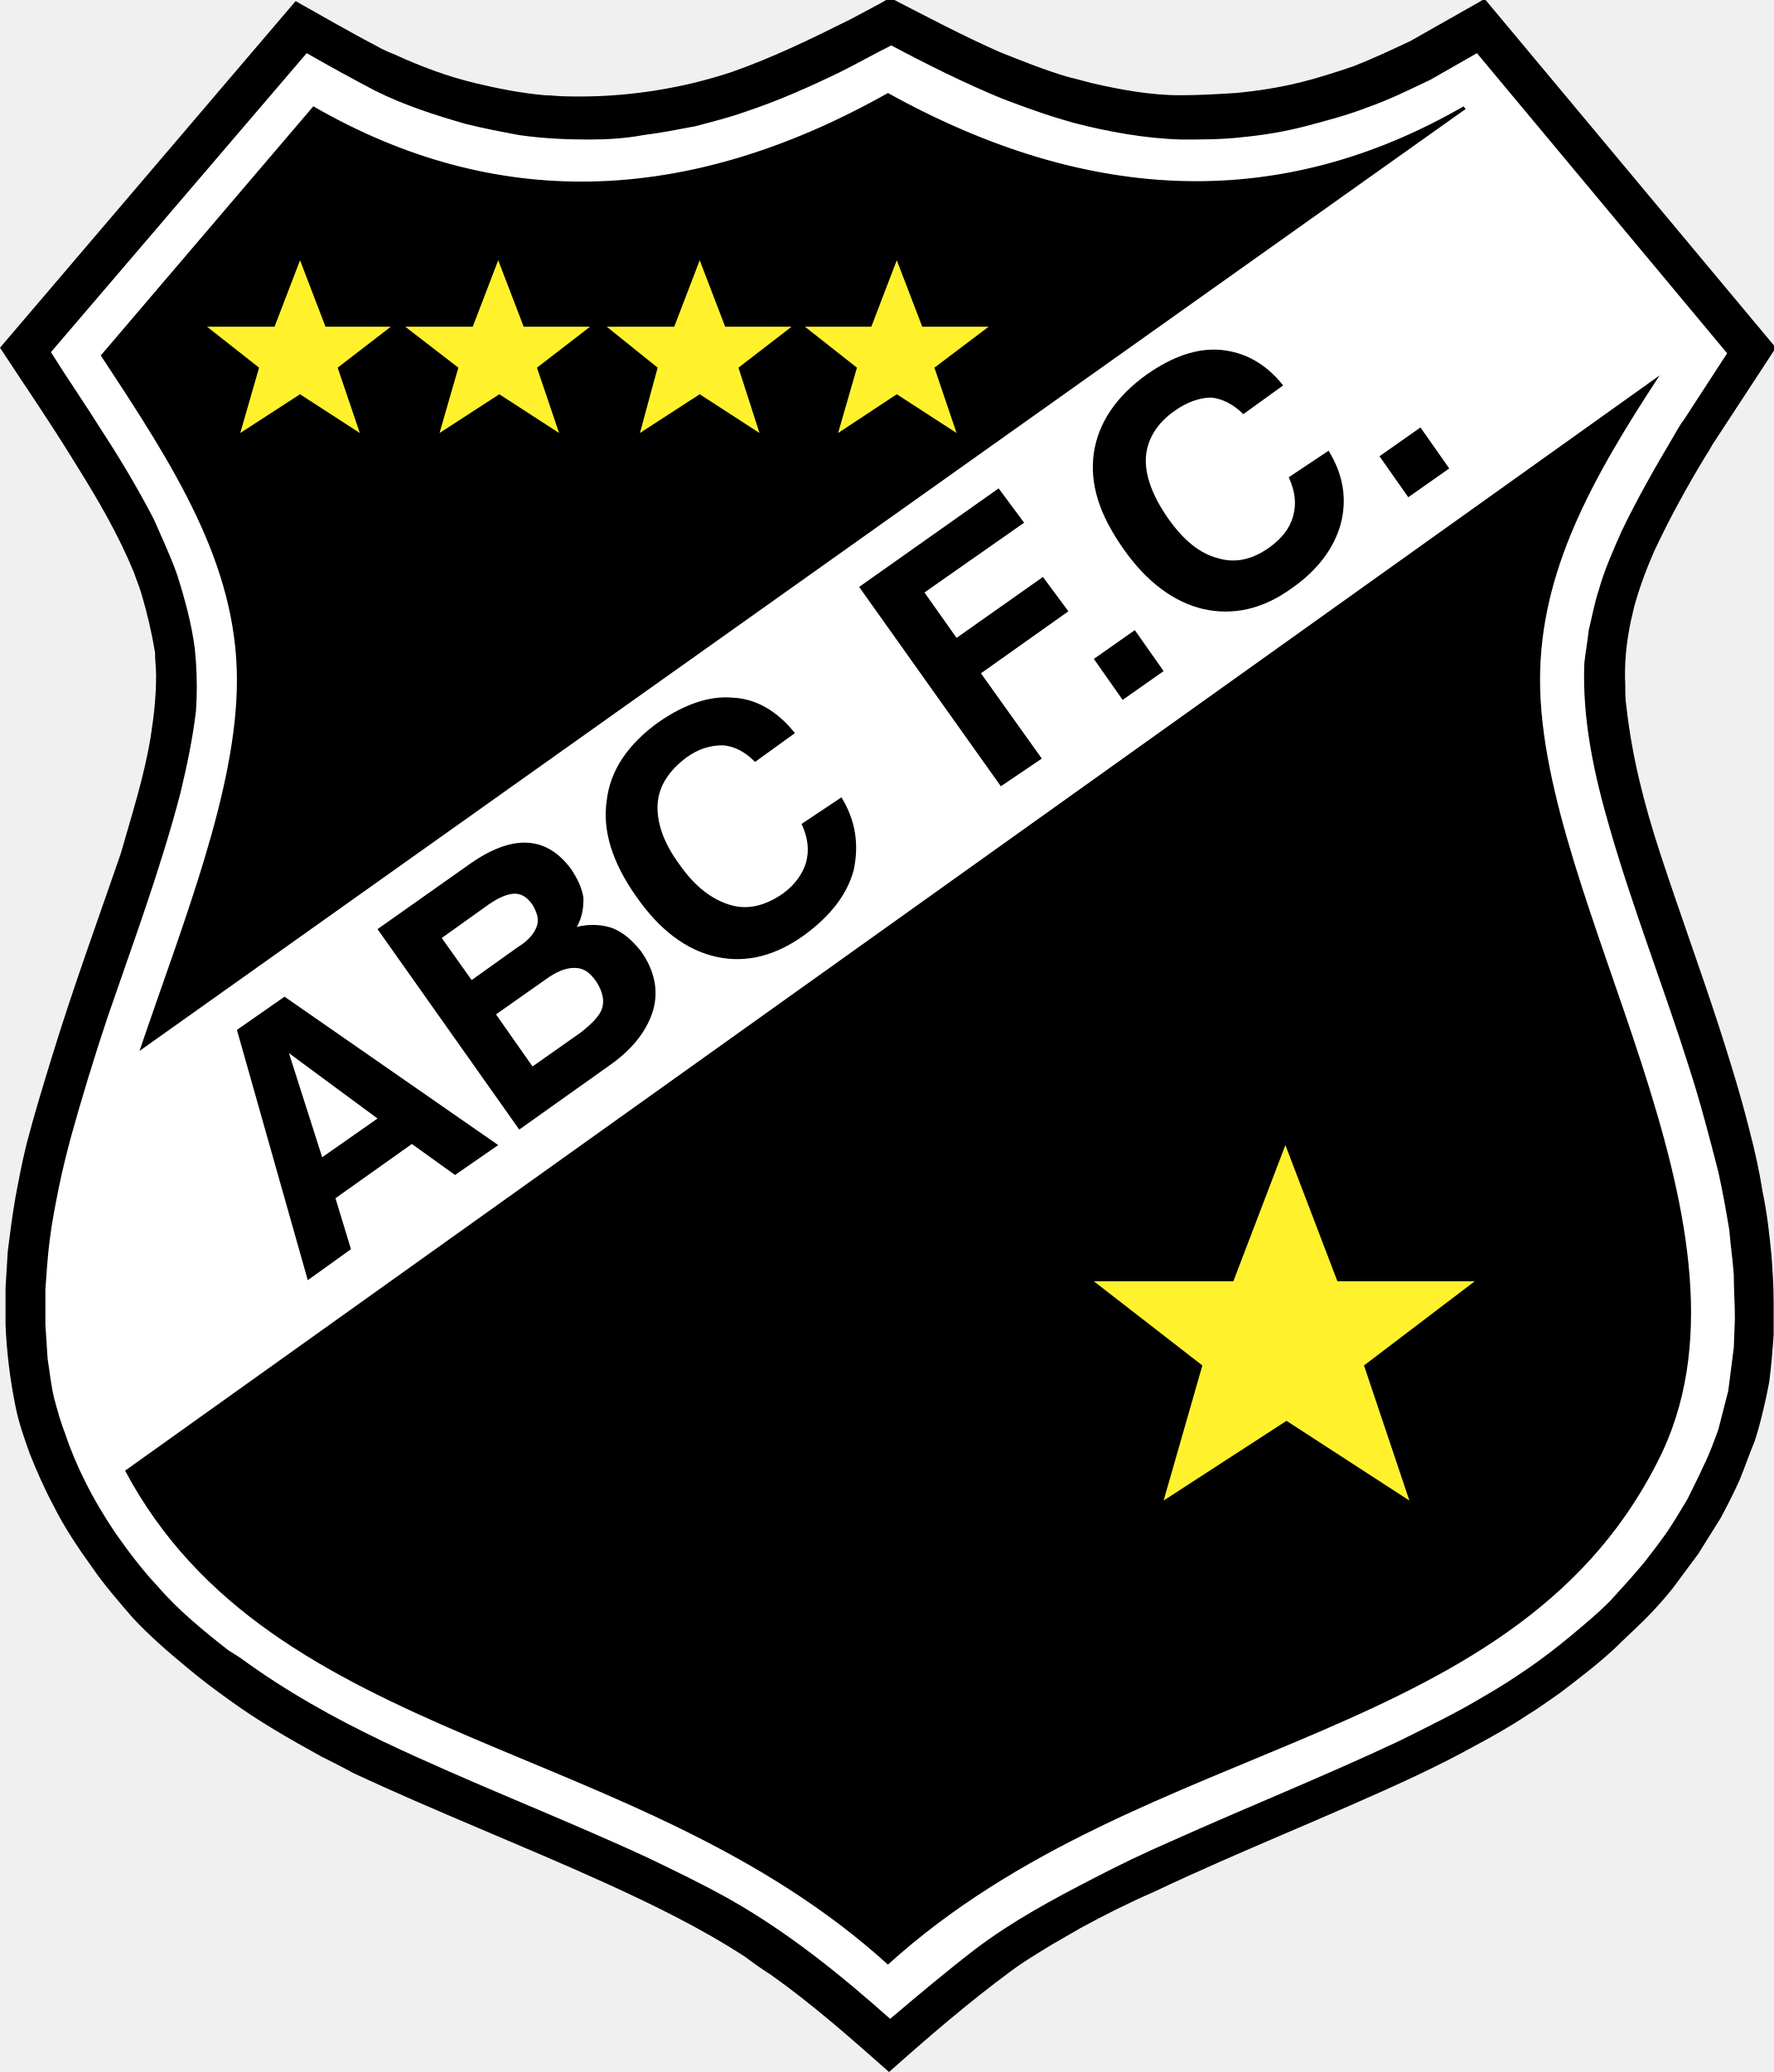
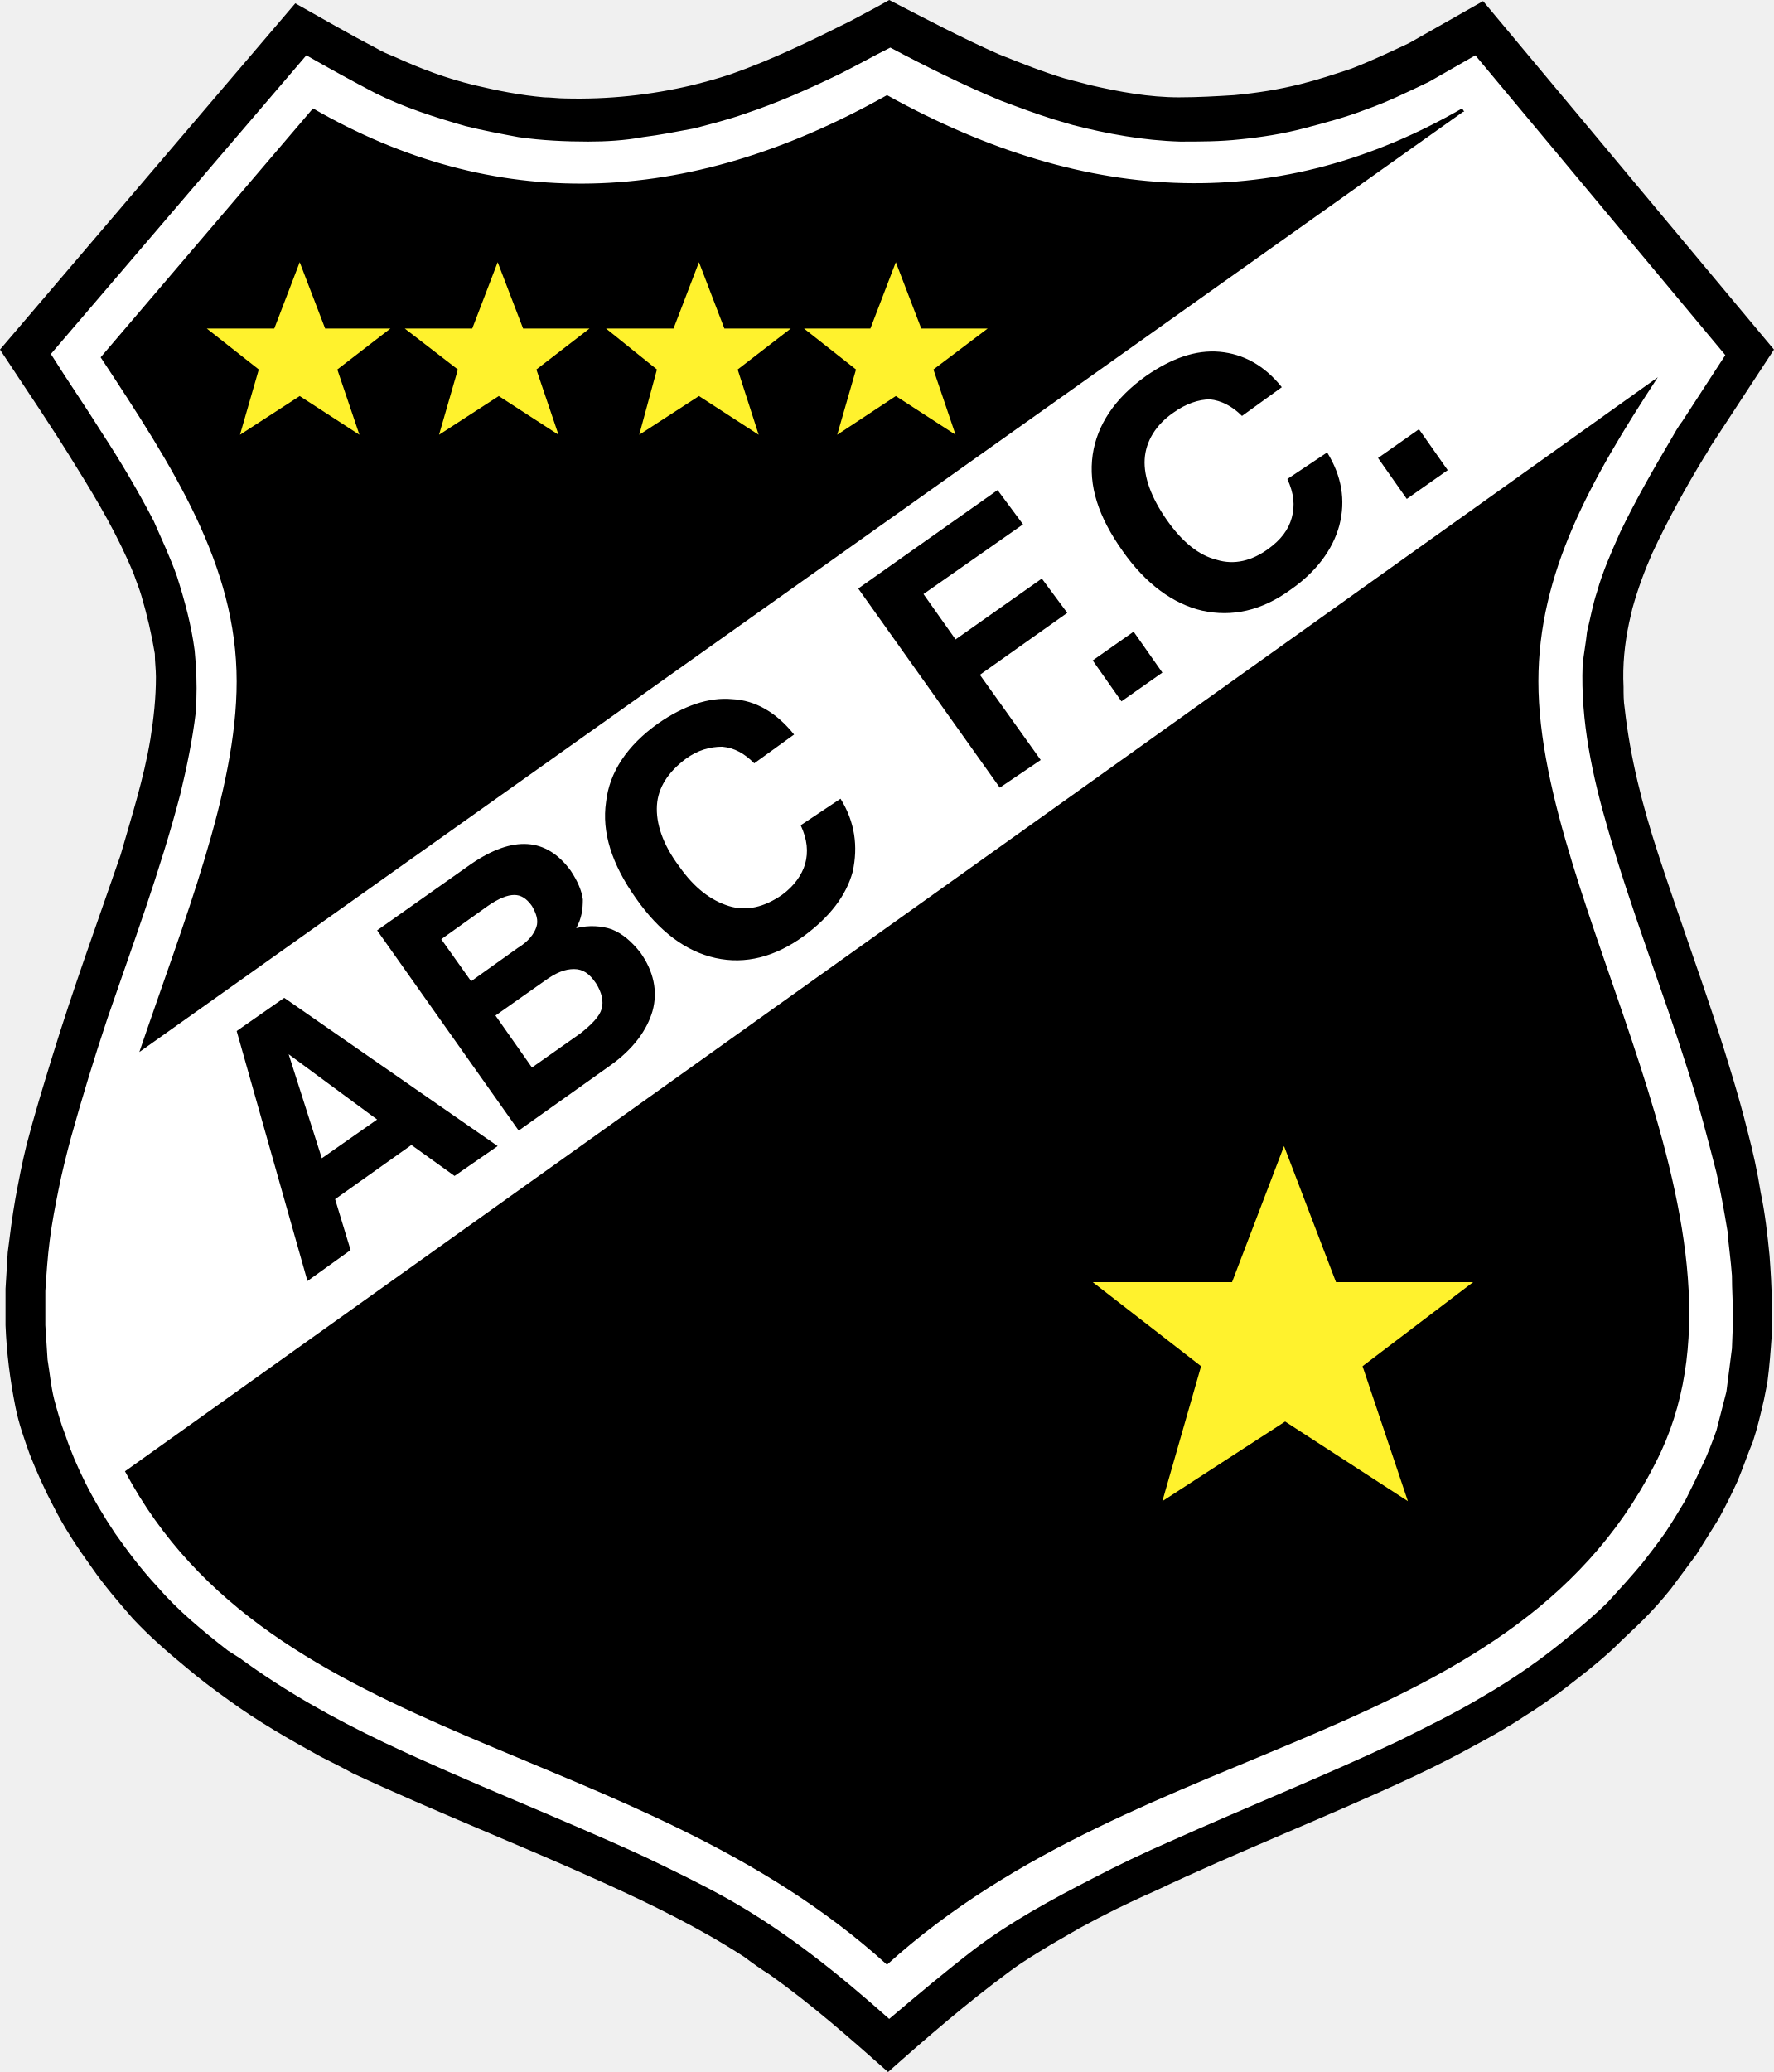
- <svg xmlns="http://www.w3.org/2000/svg" id="Layer_1" viewBox="-192.7 303.1 160.2 187.1">
-   <style>.st0{fill:#FFFFFF;} .st1{fill:#FFF22D;}</style>
-   <path d="M-163.7 461.7c-2.9-1.6-5.7-3.2-8.3-5.1-1.4-1-2.6-1.9-3.9-3-1.7-1.4-3.3-2.8-4.8-4.4-1.3-1.5-2.6-3-3.7-4.6-1.3-1.8-2.5-3.6-3.5-5.6-.8-1.5-1.5-3.1-2.1-4.6-.5-1.4-1-2.8-1.3-4.3-.5-2.5-.8-4.9-.9-7.4v-3.3l.2-3.3c.2-1.6.4-3.2.7-4.9.3-1.6.6-3.2 1-4.8.7-2.7 1.5-5.3 2.3-7.9 1.9-6.2 4.1-12.2 6.2-18.3 1-3.5 2.1-6.9 2.7-10.5.3-1.9.5-3.7.5-5.6 0-.7-.1-1.4-.1-2.1-.3-1.8-.7-3.5-1.2-5.2-.2-.7-.5-1.4-.7-2-1.4-3.4-3.2-6.5-5.2-9.7-2.2-3.6-4.6-7.1-6.9-10.6l26.7-31.3c2.5 1.4 4.9 2.8 7.4 4.1.5.3 1 .5 1.5.7 2.4 1.1 4.8 2 7.3 2.6 2.1.5 4.1.9 6.3 1.1.6 0 1.3.1 1.9.1 3.9.1 7.7-.3 11.5-1.2 1.2-.3 2.3-.6 3.5-1 3.7-1.3 7.2-3 10.8-4.8 1.1-.6 2.3-1.2 3.5-1.9 3.3 1.7 6.5 3.4 9.9 4.9 2 .8 4 1.6 6 2.2l2.3.6c2.6.6 5.3 1.1 8 1.1 1.7 0 3.4-.1 5-.2 2.1-.2 4-.5 6-1 1.6-.4 3.1-.9 4.6-1.4 1.8-.7 3.5-1.5 5.2-2.3l6.7-3.8 26.3 31.5-5.5 8.4c-.3.4-.5.9-.8 1.3-1.7 2.8-3.3 5.7-4.7 8.7-.7 1.6-1.3 3.2-1.8 5l-.3 1.3c-.4 1.9-.6 3.8-.5 5.8 0 .6 0 1.3.1 1.9.5 4.5 1.6 8.8 3 13.1 1.7 5.2 3.6 10.4 5.3 15.6 1 3.1 2 6.3 2.8 9.5.5 1.9.9 3.7 1.2 5.6.4 1.9.6 3.7.8 5.7.1 1.4.2 2.8.2 4.3v2.9c-.1 1.4-.2 2.8-.4 4.3l-.3 1.5c-.3 1.3-.6 2.6-1 3.8-.5 1.2-.9 2.4-1.4 3.6-.5 1.1-1.1 2.3-1.7 3.4l-2 3.2-2.3 3.1c-.8 1-1.6 1.9-2.5 2.8-.9.9-1.8 1.7-2.7 2.6-1.5 1.4-3.2 2.7-4.9 4-1 .7-2.1 1.5-3.1 2.1-1.5 1-3.1 1.9-4.6 2.7-1.8 1-3.6 1.9-5.5 2.8-7.7 3.6-15.7 6.7-23.5 10.4-2.3 1-4.5 2.1-6.7 3.3l-2.6 1.5c-1.3.8-2.5 1.5-3.7 2.4-3.8 2.8-7.4 5.9-11 9.1-3.5-3.1-6.9-6.1-10.7-8.8-.8-.5-1.5-1-2.3-1.6-4-2.6-8.3-4.7-12.7-6.7-7.5-3.4-15.2-6.4-22.7-9.9-.9-.5-1.9-1-2.9-1.5z" />
-   <path class="st0" d="M-172.1 452.1c-2.3-1.8-4.5-3.6-6.4-5.8-1.4-1.5-2.6-3.1-3.8-4.8-1-1.5-1.9-3-2.7-4.6-.7-1.4-1.3-2.8-1.8-4.3-.4-1-.7-2.1-1-3.2-.3-1.2-.4-2.4-.6-3.6l-.2-3.1v-3.1c.1-1.5.2-3.1.4-4.6.2-1.6.5-3.1.8-4.6.3-1.5.7-3.1 1.1-4.6 1-3.6 2.1-7.2 3.3-10.8 2.3-6.7 4.8-13.4 6.6-20.3.6-2.5 1.1-4.9 1.4-7.4.1-1.5.1-2.9 0-4.4l-.1-1.2c-.3-2.3-.9-4.5-1.6-6.7-.6-1.7-1.4-3.4-2.1-5-1.4-2.7-3-5.4-4.7-8-1.5-2.4-3.1-4.7-4.6-7.1l23.1-27c2.1 1.2 4.1 2.3 6.2 3.4 2.6 1.3 5.4 2.2 8.2 3 1.6.4 3.2.7 4.8 1 2.1.3 4.2.4 6.3.4 1.6 0 3.3-.1 4.9-.4 1.6-.2 3.1-.5 4.7-.8 1.5-.4 3.1-.8 4.5-1.3 3-1 5.7-2.2 8.6-3.6 1.6-.8 3-1.6 4.6-2.4 3.2 1.7 6.6 3.4 10 4.8 1.6.6 3.2 1.2 4.8 1.7l1.7.5c3.1.8 6.4 1.4 9.7 1.5 1.8 0 3.6 0 5.4-.2 2-.2 3.9-.5 5.8-1s3.8-1 5.6-1.7c2-.7 3.8-1.6 5.7-2.5l4.2-2.4 22.6 27.1-3.9 6c-.4.5-.7 1.1-1 1.6-1.6 2.7-3.2 5.5-4.6 8.4-.8 1.8-1.6 3.6-2.1 5.4-.4 1.2-.6 2.4-.9 3.6-.1 1-.3 2-.4 3-.2 5.1.9 10.1 2.3 14.9 2.1 7.3 4.9 14.4 7.2 21.7 1 3.1 1.8 6.2 2.6 9.3.4 1.8.7 3.5 1 5.3.1 1.3.3 2.6.4 4 0 1.3.1 2.6.1 4l-.1 2.6-.5 3.9-.9 3.5c-.4 1.1-.8 2.2-1.3 3.2-.5 1.1-1 2.1-1.5 3.1-.6 1-1.2 2-1.8 2.9-.7 1-1.4 1.9-2.1 2.8-1 1.2-2 2.3-3.1 3.5-1.1 1.1-2.3 2.1-3.5 3.1-1.2 1-2.5 2-3.8 2.9-1.3.9-2.7 1.8-4.1 2.6-2.5 1.5-5 2.7-7.6 4-6.8 3.2-13.8 6-20.7 9.1-2.3 1-4.6 2.1-6.9 3.3-3.7 1.9-7.4 3.9-10.7 6.4-2.6 2-5.1 4.1-7.7 6.3-4.5-4-9.2-7.8-14.5-10.8-2.5-1.4-5-2.6-7.5-3.8-7.8-3.6-15.9-6.7-23.7-10.4-4.6-2.2-8.9-4.6-13-7.6l-1.1-.7z" />
-   <path d="M-181.4 435.9L-42.8 337c-6.1 9.3-10.8 17.7-10.8 27.5 0 20.2 20.7 48.8 11.1 69.6-12.7 26.9-46.7 25.3-70 46.4-22.7-20.6-55.6-19.6-68.9-44.6zm1.3-37.9l119.7-85h.1l-.2-.3c-16.3 9.4-33.6 9-52-1.2-18.3 10.3-35.6 10.6-51.9 1.2l-19.2 22.5c6.6 10 12.3 18.8 12.3 29.3 0 9.9-4.8 21.7-8.8 33.5zm114.6-50l-2.6-3.7 3.7-2.6 2.6 3.7zm-7.2-4.2c1.3 2.1 1.7 4.3 1.1 6.6-.6 2.2-2.1 4.2-4.4 5.8-2.6 1.9-5.3 2.5-8 1.9-2.6-.6-5.1-2.4-7.2-5.4-2.2-3.1-3.1-5.9-2.7-8.7.4-2.7 2-5.1 4.8-7.1 2.3-1.6 4.5-2.4 6.7-2.2 2.1.2 4 1.2 5.6 3.2l-3.6 2.6c-.9-.9-1.9-1.4-2.9-1.5-1 0-2.2.4-3.3 1.2-1.6 1.1-2.5 2.6-2.6 4.2-.1 1.6.6 3.5 2 5.5s2.9 3.2 4.5 3.6c1.6.5 3.2.1 4.7-1 1.1-.8 1.8-1.7 2.1-2.8.3-1.1.2-2.2-.4-3.5l3.6-2.4zm-18.6 22.5l-2.6-3.7 3.7-2.6 2.6 3.7zm-11 7.8l-12.8-18 12.6-8.9 2.3 3.1-9 6.3 2.9 4.1 7.8-5.5 2.3 3.1-7.9 5.6 5.5 7.7zm-14.4 1c1.3 2.1 1.6 4.3 1.1 6.6-.6 2.2-2.1 4.1-4.4 5.8-2.6 1.9-5.3 2.6-8 2-2.7-.6-5.1-2.4-7.2-5.4-2.2-3.1-3.1-6-2.7-8.7.3-2.7 1.9-5.1 4.7-7.1 2.3-1.6 4.6-2.4 6.7-2.2 2.1.1 4 1.2 5.6 3.2l-3.6 2.6c-.9-.9-1.8-1.4-2.9-1.5-1.1 0-2.2.3-3.3 1.1-1.6 1.2-2.5 2.6-2.6 4.2-.1 1.6.5 3.5 2 5.5 1.4 2 2.9 3.1 4.5 3.6s3.2.1 4.8-1c1.1-.8 1.8-1.8 2.1-2.8.3-1.1.2-2.2-.4-3.5l3.6-2.4zm-29.1 30l-12.8-18.1 8.5-6c1.9-1.3 3.6-1.9 5.1-1.8 1.5.1 2.8.9 3.9 2.4.6.9 1 1.8 1.1 2.6 0 .9-.1 1.7-.6 2.6 1.2-.3 2.3-.2 3.2.1 1 .4 1.8 1.1 2.6 2.1 1.2 1.7 1.6 3.5 1.1 5.3-.5 1.7-1.7 3.4-3.8 4.9l-8.3 5.9zm-25.5-9l4.3-3 19.3 13.4-3.9 2.7-3.9-2.8-6.9 4.9 1.4 4.6-3.9 2.8z" />
-   <path class="st1" d="M-84.1 426.4l-3.5 12.2 11.1-7.2 11.1 7.2-4.1-12.2 10-7.6h-12.4l-4.7-12.3-4.7 12.3h-12.6l9.8 7.6zm-85.2-90.1l-1.7 5.9 5.4-3.5 5.4 3.5-2-5.9 4.8-3.7h-5.9l-2.3-6-2.3 6h-6.1l4.7 3.7zm18 0l-1.7 5.9 5.4-3.5 5.4 3.5-2-5.9 4.8-3.7h-6l-2.3-6-2.3 6h-6.1l4.8 3.7zm18 0l-1.6 5.9 5.4-3.5 5.4 3.5-1.9-5.9 4.8-3.7h-6l-2.3-6-2.3 6h-6.1l4.6 3.7zm18 0l-1.7 5.9 5.3-3.5 5.4 3.5-2-5.9 4.9-3.7h-6l-2.3-6-2.3 6h-6l4.7 3.7z" />
-   <path class="st0" d="M-150.1 391.6l4.2-3c1-.6 1.5-1.3 1.7-1.9.2-.6 0-1.2-.4-1.9-.5-.7-1-1-1.6-1-.6 0-1.4.3-2.4 1l-4.2 3 2.7 3.8zm5.5 7.8l4.4-3.1c1-.8 1.7-1.5 1.9-2.2.2-.7 0-1.5-.5-2.3-.6-.9-1.2-1.3-2-1.3s-1.6.3-2.7 1.1l-4.4 3.1 3.3 4.7zm-22-1.2l3 9.4 5-3.5z" />
+ <svg xmlns="http://www.w3.org/2000/svg" viewBox="-417.7 606.8 160.4 187.3">
+   <path d="M-388.7 765.6c-2.9-1.6-5.7-3.2-8.3-5.1-1.4-1-2.6-1.9-3.9-3-1.7-1.4-3.3-2.8-4.8-4.4-1.3-1.5-2.6-3-3.7-4.6-1.3-1.8-2.5-3.6-3.5-5.6-.8-1.5-1.5-3.1-2.1-4.6-.5-1.4-1-2.8-1.3-4.3-.5-2.5-.8-4.9-.9-7.4v-3.3l.2-3.3c.2-1.6.4-3.2.7-4.9.3-1.6.6-3.2 1-4.8.7-2.7 1.5-5.3 2.3-7.9 1.9-6.2 4.1-12.2 6.2-18.3 1-3.5 2.1-6.9 2.7-10.5.3-1.9.5-3.7.5-5.6 0-.7-.1-1.4-.1-2.1-.3-1.8-.7-3.5-1.2-5.2-.2-.7-.5-1.4-.7-2-1.4-3.4-3.2-6.5-5.2-9.7-2.2-3.6-4.6-7.1-6.9-10.6l26.7-31.3c2.5 1.4 4.9 2.8 7.4 4.1.5.3 1 .5 1.5.7 2.4 1.1 4.8 2 7.3 2.6 2.1.5 4.1.9 6.3 1.1.6 0 1.3.1 1.9.1 3.9.1 7.7-.3 11.5-1.2 1.2-.3 2.3-.6 3.5-1 3.7-1.3 7.2-3 10.8-4.8 1.1-.6 2.3-1.2 3.5-1.9 3.3 1.7 6.5 3.4 9.9 4.9 2 .8 4 1.6 6 2.2l2.3.6c2.6.6 5.3 1.1 8 1.1 1.7 0 3.4-.1 5-.2 2.1-.2 4-.5 6-1 1.6-.4 3.1-.9 4.6-1.4 1.8-.7 3.5-1.5 5.2-2.3l6.7-3.8 26.3 31.5-5.5 8.4c-.3.4-.5.9-.8 1.3-1.7 2.8-3.3 5.7-4.7 8.7-.7 1.6-1.3 3.2-1.8 5l-.3 1.3c-.4 1.9-.6 3.8-.5 5.8 0 .6 0 1.3.1 1.9.5 4.5 1.6 8.8 3 13.1 1.7 5.2 3.6 10.4 5.3 15.6 1 3.1 2 6.3 2.8 9.5.5 1.9.9 3.7 1.2 5.6.4 1.9.6 3.7.8 5.7.1 1.4.2 2.8.2 4.3v2.9c-.1 1.4-.2 2.8-.4 4.3l-.3 1.5c-.3 1.3-.6 2.6-1 3.8-.5 1.2-.9 2.4-1.4 3.6-.5 1.1-1.1 2.3-1.7 3.4l-2 3.2-2.3 3.1c-.8 1-1.6 1.9-2.5 2.8-.9.9-1.8 1.7-2.7 2.6-1.5 1.4-3.2 2.7-4.9 4-1 .7-2.1 1.5-3.1 2.1-1.5 1-3.1 1.9-4.6 2.7-1.8 1-3.6 1.9-5.5 2.8-7.7 3.6-15.7 6.7-23.5 10.4-2.3 1-4.5 2.1-6.7 3.3l-2.6 1.5c-1.3.8-2.5 1.5-3.7 2.4-3.8 2.8-7.4 5.9-11 9.1-3.5-3.1-6.9-6.1-10.7-8.8-.8-.5-1.5-1-2.3-1.6-4-2.6-8.3-4.7-12.7-6.7-7.5-3.4-15.2-6.4-22.7-9.9-.9-.5-1.9-1-2.9-1.5z" />
+   <path fill="#FFF" d="M-397.1 756c-2.3-1.8-4.5-3.6-6.4-5.8-1.4-1.5-2.6-3.1-3.8-4.8-1-1.5-1.9-3-2.7-4.6-.7-1.4-1.3-2.8-1.8-4.3-.4-1-.7-2.1-1-3.2-.3-1.2-.4-2.4-.6-3.6l-.2-3.1v-3.1c.1-1.5.2-3.1.4-4.6.2-1.6.5-3.1.8-4.6s.7-3.1 1.1-4.6c1-3.6 2.1-7.2 3.3-10.8 2.3-6.7 4.8-13.4 6.6-20.3.6-2.5 1.1-4.9 1.4-7.4.1-1.5.1-2.9 0-4.4l-.1-1.2c-.3-2.3-.9-4.5-1.6-6.7-.6-1.7-1.4-3.4-2.1-5-1.4-2.7-3-5.4-4.7-8-1.5-2.4-3.1-4.7-4.6-7.1l23.1-27c2.1 1.2 4.1 2.3 6.2 3.4 2.6 1.3 5.4 2.2 8.2 3 1.6.4 3.2.7 4.8 1 2.1.3 4.2.4 6.3.4 1.6 0 3.3-.1 4.9-.4 1.6-.2 3.1-.5 4.7-.8 1.5-.4 3.1-.8 4.5-1.3 3-1 5.7-2.2 8.6-3.6 1.6-.8 3-1.6 4.6-2.4 3.2 1.7 6.6 3.4 10 4.8 1.6.6 3.2 1.2 4.8 1.7l1.7.5c3.1.8 6.4 1.4 9.7 1.5 1.8 0 3.6 0 5.4-.2 2-.2 3.9-.5 5.8-1s3.8-1 5.6-1.7c2-.7 3.8-1.6 5.7-2.5l4.2-2.4 22.6 27.1-3.9 6c-.4.5-.7 1.1-1 1.6-1.6 2.7-3.2 5.5-4.6 8.4-.8 1.8-1.6 3.6-2.1 5.4-.4 1.2-.6 2.4-.9 3.6-.1 1-.3 2-.4 3-.2 5.1.9 10.1 2.3 14.9 2.1 7.3 4.9 14.4 7.2 21.7 1 3.1 1.8 6.2 2.6 9.3.4 1.8.7 3.5 1 5.3.1 1.3.3 2.6.4 4 0 1.3.1 2.6.1 4l-.1 2.6-.5 3.9-.9 3.5c-.4 1.1-.8 2.2-1.3 3.2-.5 1.1-1 2.1-1.5 3.1-.6 1-1.2 2-1.8 2.9-.7 1-1.4 1.9-2.1 2.8-1 1.2-2 2.3-3.1 3.5-1.1 1.1-2.3 2.1-3.5 3.1-1.2 1-2.5 2-3.8 2.9-1.3.9-2.7 1.8-4.1 2.6-2.5 1.5-5 2.7-7.6 4-6.8 3.2-13.8 6-20.7 9.1-2.3 1-4.6 2.1-6.9 3.3-3.7 1.9-7.4 3.9-10.7 6.4-2.6 2-5.1 4.1-7.7 6.3-4.5-4-9.2-7.8-14.5-10.8-2.5-1.4-5-2.6-7.5-3.8-7.8-3.6-15.9-6.7-23.7-10.4-4.6-2.2-8.9-4.6-13-7.6l-1.1-.7z" />
+   <path d="M-406.4 739.8l138.6-98.9c-6.1 9.3-10.8 17.7-10.8 27.5 0 20.2 20.7 48.8 11.1 69.6-12.7 26.9-46.7 25.3-70 46.4-22.7-20.6-55.6-19.6-68.9-44.6zm1.3-37.9l119.7-85h.1l-.2-.3c-16.3 9.4-33.6 9-52-1.2-18.3 10.3-35.6 10.6-51.9 1.2l-19.2 22.5c6.6 10 12.3 18.8 12.3 29.3 0 9.9-4.8 21.7-8.8 33.5zm114.6-50l-2.6-3.7 3.7-2.6 2.6 3.7m-10.9-1.6c1.3 2.1 1.7 4.3 1.1 6.6-.6 2.2-2.1 4.2-4.4 5.8-2.6 1.9-5.3 2.5-8 1.9-2.6-.6-5.1-2.4-7.2-5.4-2.2-3.1-3.1-5.9-2.7-8.7.4-2.7 2-5.1 4.8-7.1 2.3-1.6 4.5-2.4 6.7-2.2 2.1.2 4 1.2 5.6 3.2l-3.6 2.6c-.9-.9-1.9-1.4-2.9-1.5-1 0-2.2.4-3.3 1.2-1.6 1.1-2.5 2.6-2.6 4.2-.1 1.6.6 3.5 2 5.5s2.9 3.2 4.5 3.6c1.6.5 3.2.1 4.7-1 1.1-.8 1.8-1.7 2.1-2.8.3-1.1.2-2.2-.4-3.5l3.6-2.4zm-18.6 22.5l-2.6-3.7 3.7-2.6 2.6 3.7m-14.7 10.4l-12.8-18 12.6-8.9 2.3 3.1-9 6.3 2.9 4.1 7.8-5.5 2.3 3.1-7.9 5.6 5.5 7.7m-18.1 3.5c1.3 2.1 1.6 4.3 1.1 6.6-.6 2.2-2.1 4.1-4.4 5.8-2.6 1.9-5.3 2.6-8 2-2.7-.6-5.1-2.4-7.2-5.4-2.2-3.1-3.1-6-2.7-8.7.3-2.7 1.9-5.1 4.7-7.1 2.3-1.6 4.6-2.4 6.7-2.2 2.1.1 4 1.2 5.6 3.2l-3.6 2.6c-.9-.9-1.8-1.4-2.9-1.5-1.1 0-2.2.3-3.3 1.1-1.6 1.2-2.5 2.6-2.6 4.2s.5 3.5 2 5.5c1.4 2 2.9 3.1 4.5 3.6s3.2.1 4.8-1c1.1-.8 1.8-1.8 2.1-2.8.3-1.1.2-2.2-.4-3.5l3.6-2.4zm-29.1 30l-12.8-18.1 8.5-6c1.9-1.3 3.6-1.9 5.1-1.8s2.8.9 3.9 2.4c.6.9 1 1.8 1.1 2.6 0 .9-.1 1.7-.6 2.6 1.2-.3 2.3-.2 3.2.1 1 .4 1.8 1.1 2.6 2.1 1.2 1.7 1.6 3.5 1.1 5.3-.5 1.7-1.7 3.4-3.8 4.9l-8.3 5.9zm-25.5-9l4.3-3 19.3 13.4-3.9 2.7-3.9-2.8-6.9 4.9 1.4 4.6-3.9 2.8" />
+   <path fill="#FFF22D" d="M-309.1 730.3l-3.5 12.2 11.1-7.2 11.1 7.2-4.1-12.2 10-7.6h-12.4l-4.7-12.3-4.7 12.3h-12.6l9.8 7.6zm-85.2-90.1l-1.7 5.9 5.4-3.5 5.4 3.5-2-5.9 4.8-3.7h-5.9l-2.3-6-2.3 6h-6.1l4.7 3.7zm18 0l-1.7 5.9 5.4-3.5 5.4 3.5-2-5.9 4.8-3.7h-6l-2.3-6-2.3 6h-6.1l4.8 3.7zm18 0l-1.6 5.9 5.4-3.5 5.4 3.5-1.9-5.9 4.8-3.7h-6l-2.3-6-2.3 6h-6.1l4.6 3.7zm18 0l-1.7 5.9 5.3-3.5 5.4 3.5-2-5.9 4.9-3.7h-6l-2.3-6-2.3 6h-6l4.7 3.7z" />
+   <path fill="#FFF" d="M-375.1 695.5l4.2-3c1-.6 1.5-1.3 1.7-1.9.2-.6 0-1.2-.4-1.9-.5-.7-1-1-1.6-1-.6 0-1.4.3-2.4 1l-4.2 3 2.7 3.8zm5.5 7.8l4.4-3.1c1-.8 1.7-1.5 1.9-2.2.2-.7 0-1.5-.5-2.3-.6-.9-1.2-1.3-2-1.3s-1.6.3-2.7 1.1l-4.4 3.1 3.3 4.7zm-22-1.2l3 9.4 5-3.5" />
</svg>
